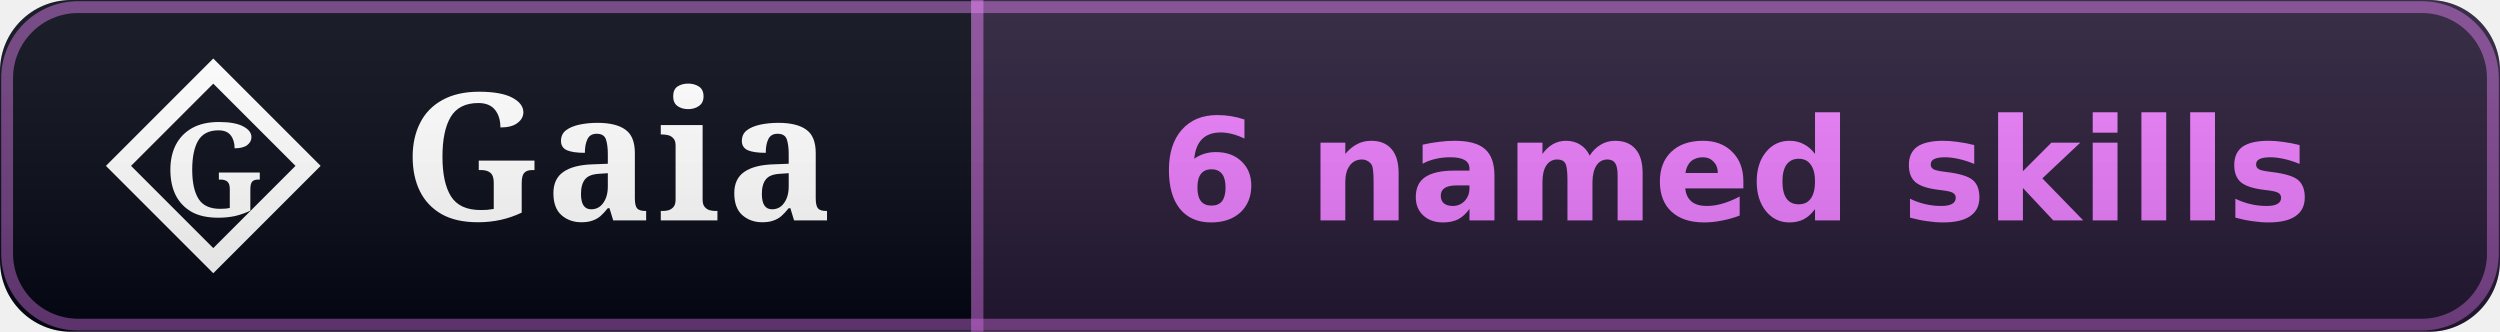
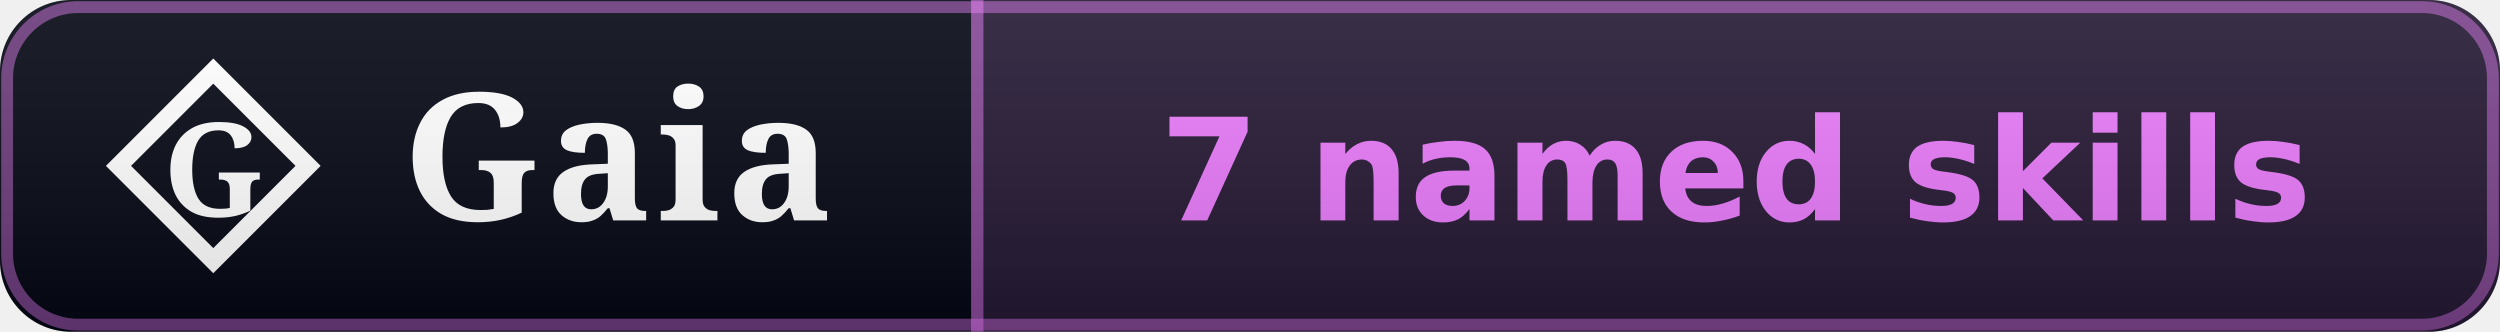
- <svg xmlns="http://www.w3.org/2000/svg" width="211" height="28" viewBox="0 0 211 28" role="img" aria-label="Gaia: 6 named skills">
+ <svg xmlns="http://www.w3.org/2000/svg" width="211" height="28" viewBox="0 0 211 28" role="img" aria-label="Gaia: 7 named skills">
  <linearGradient id="sh" x2="0" y2="100%">
    <stop offset="0" stop-color="#fff" stop-opacity=".10" />
    <stop offset="1" stop-opacity=".14" />
  </linearGradient>
  <clipPath id="rc">
    <rect width="211" height="28" rx="6" fill="#fff" />
  </clipPath>
  <g clip-path="url(#rc)">
    <rect width="82" height="28" fill="#030712" />
    <rect x="82.0" width="129.0" height="28" fill="#030712" />
    <rect x="82.0" width="129.0" height="28" fill="rgba(232,121,249,0.14)" />
    <rect x="82.0" width="1" height="28" fill="rgba(232,121,249,0.5)" />
    <path d="M 18 6 L 26 14 L 18 22 L 10 14 Z" fill="none" stroke="#ffffff" stroke-width="1.5" stroke-linejoin="miter" />
    <text x="18" y="14" font-family="EB Garamond, Georgia, serif" font-weight="600" font-size="11" fill="#ffffff" text-anchor="middle" dominant-baseline="central">G</text>
    <text x="34" y="18.6" font-family="EB Garamond, Georgia, serif" font-size="15" font-weight="600" fill="#fff" letter-spacing="0.5">Gaia</text>
-     <text x="146.5" y="18.6" font-family="Verdana,DejaVu Sans,sans-serif" font-size="12" font-weight="700" text-anchor="middle" fill="#e879f9">6 named skills</text>
+     <text x="146.5" y="18.6" font-family="Verdana,DejaVu Sans,sans-serif" font-size="12" font-weight="700" text-anchor="middle" fill="#e879f9">7 named skills</text>
    <rect x="0.6" y="0.6" width="209.8" height="26.8" fill="none" stroke="rgba(232,121,249,0.45)" stroke-width="1" rx="6" />
    <rect width="211" height="28" fill="url(#sh)" />
  </g>
</svg>
